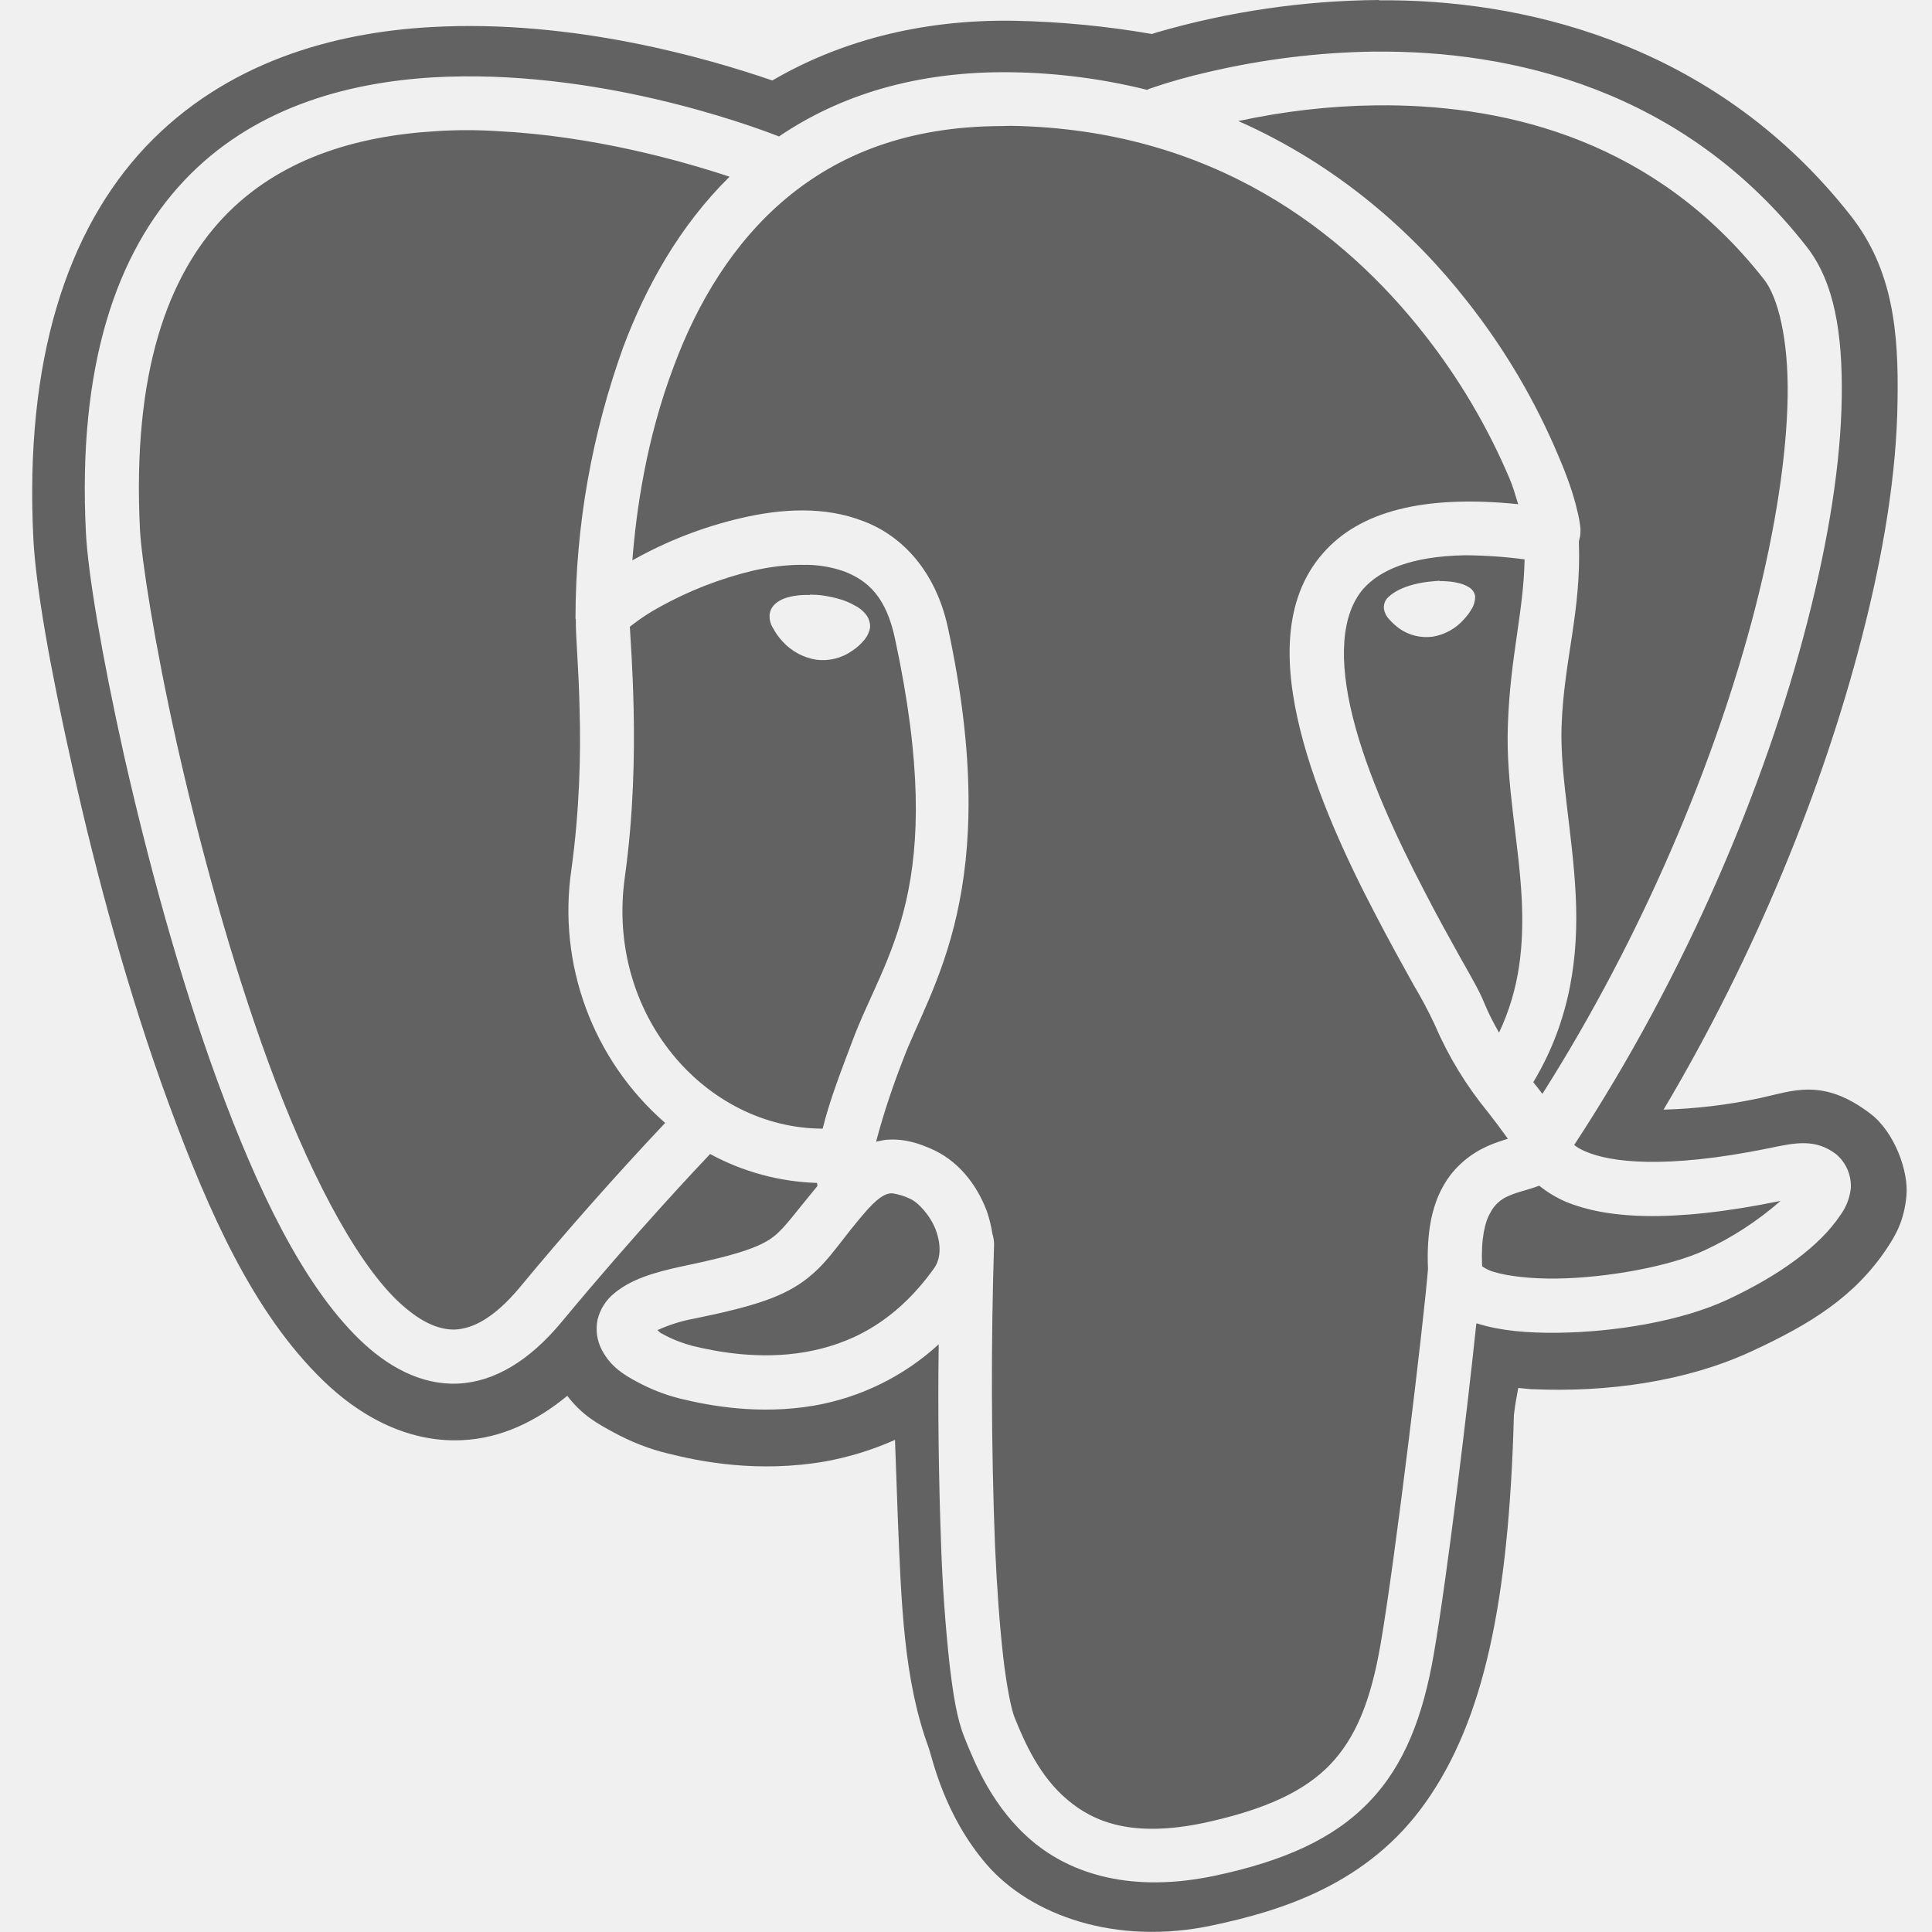
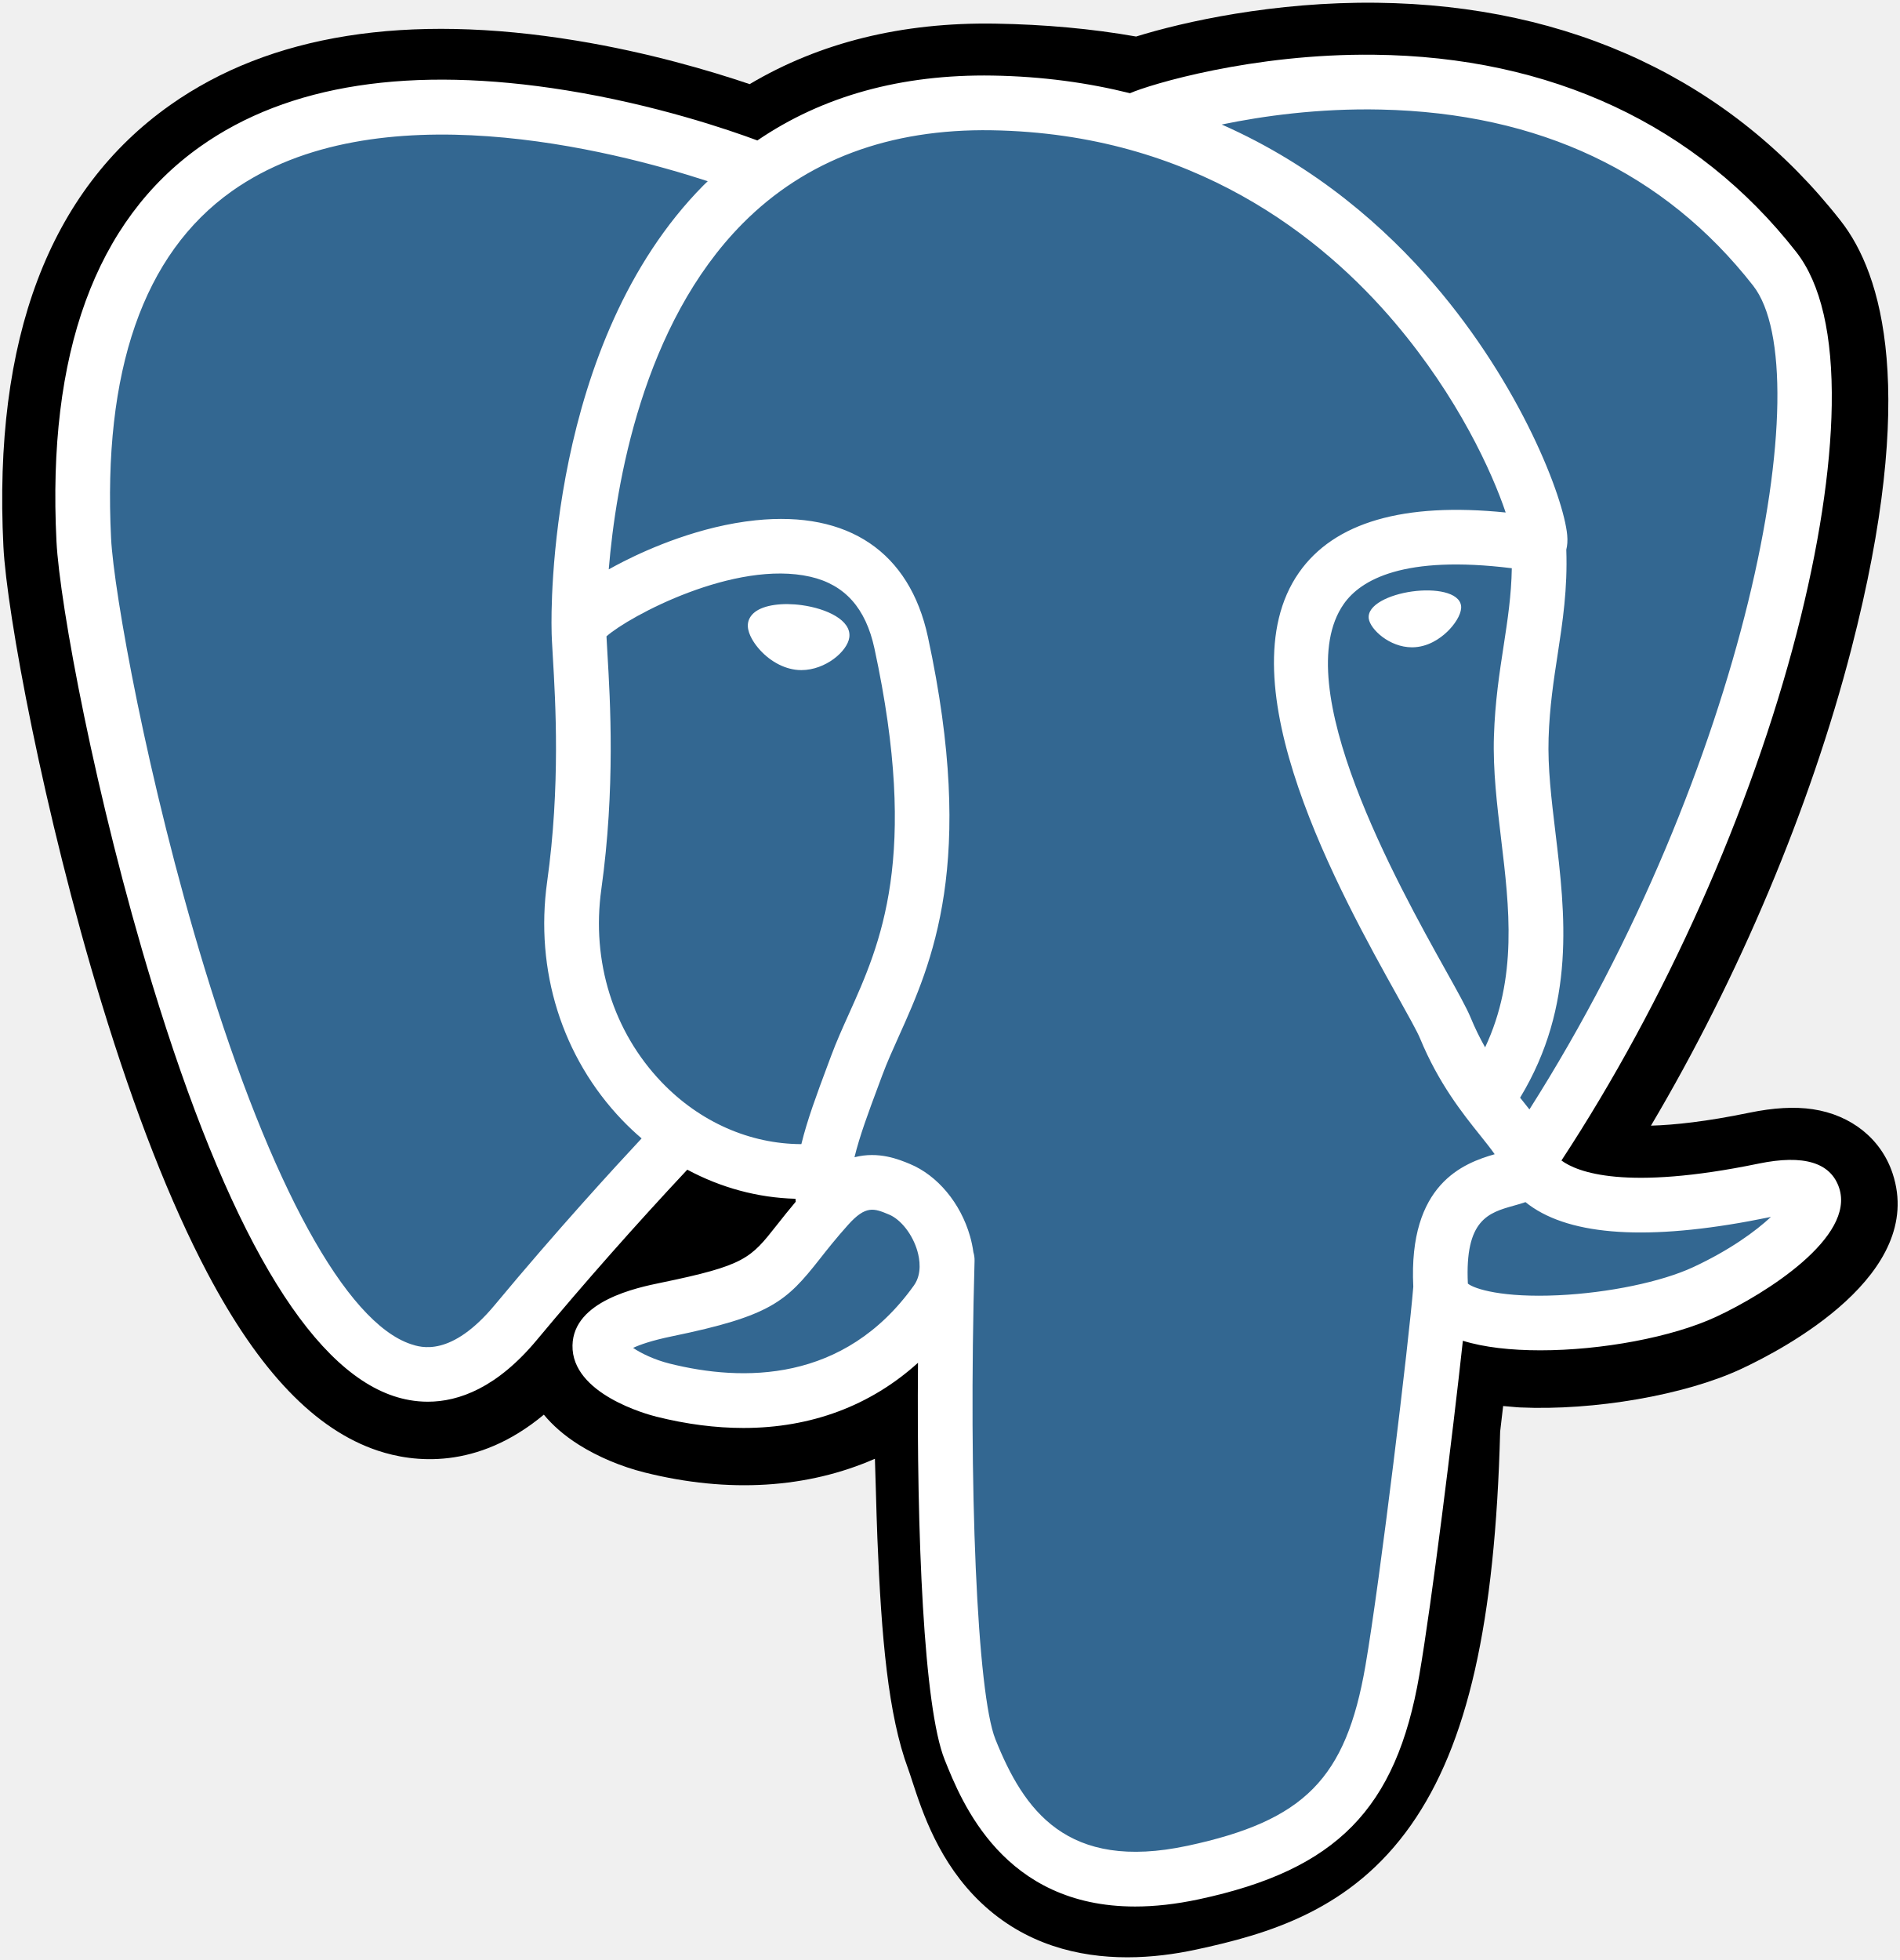
- <svg xmlns="http://www.w3.org/2000/svg" width="32" height="32" preserveAspectRatio="xMidYMid meet" viewBox="0 0 32 32" style="-ms-transform: rotate(360deg); -webkit-transform: rotate(360deg); transform: rotate(360deg);">
-   <path d="M22.839 0a13.59 13.59 0 0 0-3.677.536l-.083.027a15.132 15.132 0 0 0-2.276-.219c-1.573-.027-2.923.353-4.011.989C11.719.964 9.495.317 7.151.448c-1.629.088-3.411.583-4.735 1.979C1.104 3.818.407 5.974.552 8.912c.041.807.271 2.124.656 3.837c.38 1.709.917 3.709 1.589 5.537c.672 1.823 1.405 3.463 2.552 4.577c.572.557 1.364 1.032 2.296.991c.652-.027 1.24-.313 1.751-.735c.249.328.516.468.755.599c.308.167.599.281.907.355c.552.14 1.495.323 2.599.135a5.083 5.083 0 0 0 1.167-.359l.047 1.307c.057 1.38.095 2.656.505 3.776c.068.183.251 1.12.969 1.953c.724.833 2.129 1.349 3.739 1.005c1.131-.24 2.573-.677 3.532-2.041c.948-1.344 1.375-3.276 1.459-6.412c.02-.172.047-.312.072-.448l.224.021h.027c1.208.052 2.521-.12 3.62-.631c.968-.448 1.703-.901 2.239-1.708c.131-.199.281-.443.319-.86c.041-.411-.199-1.063-.595-1.364c-.791-.604-1.291-.375-1.828-.26a8.698 8.698 0 0 1-1.599.192c1.541-2.593 2.645-5.353 3.276-7.792c.375-1.443.584-2.771.599-3.932c.021-1.161-.077-2.187-.771-3.077C28.481.802 25.423.03 23.059.005h-.219zm-.063.855c2.235-.021 5.093.604 7.145 3.228c.464.589.6 1.448.584 2.511s-.213 2.328-.573 3.719c-.692 2.699-2.011 5.833-3.859 8.652a.847.847 0 0 0 .208.115c.385.161 1.265.296 3.025-.063c.443-.095.767-.156 1.105.099a.69.69 0 0 1 .244.568a.921.921 0 0 1-.177.448c-.339.509-1.009.995-1.869 1.396c-.76.353-1.855.536-2.817.547c-.489.005-.937-.032-1.319-.152l-.02-.004c-.147 1.411-.484 4.203-.704 5.473c-.176 1.025-.484 1.844-1.072 2.453c-.589.615-1.417.979-2.537 1.219c-1.385.297-2.391-.021-3.041-.568s-.948-1.276-1.125-1.719c-.124-.307-.187-.703-.249-1.235a26.832 26.832 0 0 1-.136-1.911c-.041-1.12-.057-2.24-.041-3.365a4.092 4.092 0 0 1-2.068 1.016c-.921.156-1.739 0-2.228-.12a3.032 3.032 0 0 1-.693-.271c-.229-.12-.443-.255-.588-.527a.75.75 0 0 1-.073-.509a.806.806 0 0 1 .287-.443c.265-.215.615-.333 1.14-.443c.959-.199 1.297-.333 1.5-.496c.172-.135.371-.416.713-.828c0-.015 0-.036-.005-.052a3.961 3.961 0 0 1-1.771-.479c-.197.208-1.224 1.292-2.468 2.792c-.521.624-1.099.984-1.713 1.011c-.609.025-1.163-.281-1.631-.735c-.937-.912-1.688-2.48-2.339-4.251s-1.177-3.744-1.557-5.421c-.375-1.683-.599-3.037-.631-3.688c-.14-2.776.511-4.645 1.625-5.828s2.641-1.625 4.131-1.713c2.672-.151 5.213.781 5.724.979c.989-.672 2.265-1.088 3.859-1.063a9.85 9.85 0 0 1 2.24.292l.027-.016a9.11 9.11 0 0 1 .984-.28a12.864 12.864 0 0 1 2.76-.339zm.203.89h-.197c-.76.009-1.527.099-2.271.26c1.661.735 2.916 1.864 3.801 3c.615.781 1.12 1.64 1.505 2.557c.152.355.251.651.303.88c.031.115.047.213.057.312c0 .052.005.105-.021.193c0 .005-.005.016-.005.021c.043 1.167-.249 1.957-.287 3.072c-.025.808.183 1.756.235 2.792c.047.973-.072 2.041-.703 3.093c.052.063.099.125.151.193c1.672-2.636 2.88-5.547 3.521-8.032c.344-1.339.525-2.552.541-3.509c.016-.959-.161-1.657-.391-1.948c-1.792-2.287-4.213-2.871-6.24-2.885zm-6.391.343c-1.572.005-2.703.48-3.561 1.193c-.887.74-1.48 1.745-1.865 2.781c-.464 1.224-.625 2.411-.688 3.219l.021-.011a6.787 6.787 0 0 1 1.771-.687c.667-.157 1.391-.204 2.041.052c.657.249 1.193.848 1.391 1.749c.939 4.344-.291 5.959-.744 7.177c-.172.443-.323.891-.443 1.349c.057-.011.115-.027.172-.032c.323-.025.572.079.719.141c.459.192.771.588.943 1.041a2.2 2.2 0 0 1 .093.38a.572.572 0 0 1 .027.167a72.023 72.023 0 0 0 .015 4.984c.032.719.079 1.349.136 1.849c.057.495.135.875.188 1.005c.171.427.421.984.875 1.364c.448.381 1.093.631 2.276.381c1.025-.224 1.656-.527 2.077-.964c.423-.443.672-1.052.833-1.984c.245-1.401.729-5.464.787-6.224c-.025-.579.057-1.021.245-1.36c.187-.344.479-.557.735-.672c.124-.057.244-.093.343-.125a13.47 13.47 0 0 0-.323-.432a6.04 6.04 0 0 1-.891-1.463a7.408 7.408 0 0 0-.344-.647c-.176-.317-.4-.719-.635-1.172c-.469-.896-.979-1.989-1.245-3.052c-.265-1.063-.301-2.161.376-2.932c.599-.688 1.656-.973 3.233-.812c-.047-.141-.072-.261-.151-.443a10.469 10.469 0 0 0-1.391-2.355c-1.339-1.713-3.511-3.412-6.859-3.469zm-8.853.068a7.72 7.72 0 0 0-.505.016c-1.349.079-2.62.468-3.532 1.432c-.911.969-1.509 2.547-1.38 5.167c.027.5.24 1.885.609 3.536c.371 1.652.896 3.595 1.527 5.313c.629 1.713 1.391 3.208 2.12 3.916c.364.349.681.495.968.485c.287-.016.636-.183 1.063-.693a57.33 57.33 0 0 1 2.412-2.729a4.666 4.666 0 0 1-1.552-4.203c.135-.984.156-1.907.135-2.636c-.015-.708-.063-1.176-.063-1.473v-.032l-.005-.009c0-1.537.272-3.057.792-4.5c.375-.996.928-2 1.76-2.819c-.817-.271-2.271-.676-3.843-.755a7.764 7.764 0 0 0-.505-.016zm16.53 7.041c-.905.016-1.411.251-1.681.552c-.376.433-.412 1.193-.177 2.131c.233.937.719 1.984 1.172 2.855c.224.437.443.828.619 1.145c.183.323.313.547.391.745c.073.177.157.333.24.479c.349-.74.412-1.464.375-2.224c-.047-.937-.265-1.896-.229-2.864c.037-1.136.261-1.876.277-2.751a7.899 7.899 0 0 0-.985-.068zm-10.978.158c-.276 0-.552.036-.823.099a6.102 6.102 0 0 0-1.537.599a3.319 3.319 0 0 0-.463.303l-.032.025c.011.199.047.667.063 1.365c.016.76 0 1.728-.145 2.776c-.323 2.281 1.333 4.167 3.276 4.172c.115-.469.301-.944.489-1.443c.541-1.459 1.604-2.521.708-6.677c-.145-.677-.437-.953-.839-1.109a1.935 1.935 0 0 0-.697-.109zm10.557.27h.068c.083.005.167.011.239.031a.532.532 0 0 1 .183.073a.21.21 0 0 1 .099.145v.011a.386.386 0 0 1-.047.183a.92.92 0 0 1-.145.197a.875.875 0 0 1-.516.281a.78.78 0 0 1-.547-.135a1.04 1.04 0 0 1-.172-.157a.318.318 0 0 1-.084-.172a.235.235 0 0 1 .052-.171a.69.69 0 0 1 .157-.12c.129-.073.301-.125.5-.152c.072-.009.145-.015.213-.02zm-10.428.224c.068 0 .147.005.22.015c.208.032.385.084.525.167a.52.52 0 0 1 .177.141a.32.32 0 0 1 .073.224a.44.44 0 0 1-.1.208a.847.847 0 0 1-.192.172a.841.841 0 0 1-.599.151a.96.96 0 0 1-.557-.301a1.061 1.061 0 0 1-.157-.219a.36.36 0 0 1-.057-.24c.021-.14.141-.219.256-.26c.131-.043.271-.057.411-.052zm12.079 9.791h-.005c-.192.073-.353.1-.489.163a.587.587 0 0 0-.317.285c-.089.152-.156.423-.136.885a.622.622 0 0 0 .199.095c.224.068.609.115 1.036.109c.849-.011 1.896-.208 2.453-.469a5.25 5.25 0 0 0 1.255-.817c-1.859.38-2.905.281-3.552.016a1.935 1.935 0 0 1-.443-.267zm-10.708.125h-.027c-.072.005-.172.032-.375.251c-.464.52-.625.848-1.005 1.151c-.385.307-.88.469-1.875.672a2.573 2.573 0 0 0-.615.192c.036.032.036.043.093.068c.147.084.333.152.485.193c.427.104 1.124.229 1.859.104c.729-.125 1.489-.475 2.141-1.385c.115-.156.124-.391.031-.641c-.093-.244-.297-.463-.437-.52a1.033 1.033 0 0 0-.276-.084z" fill="#626262" />
-   <rect x="0" y="0" width="32" height="32" fill="rgba(0, 0, 0, 0)" />
+ <svg xmlns="http://www.w3.org/2000/svg" width="2424" height="2500" viewBox="0 0 256 264" preserveAspectRatio="xMinYMin meet">
+   <path d="M255.008 158.086c-1.535-4.649-5.556-7.887-10.756-8.664-2.452-.366-5.26-.21-8.583.475-5.792 1.195-10.089 1.65-13.225 1.738 11.837-19.985 21.462-42.775 27.003-64.228 8.96-34.689 4.172-50.492-1.423-57.64C233.217 10.847 211.614.683 185.552.372c-13.903-.17-26.108 2.575-32.475 4.549-5.928-1.046-12.302-1.63-18.99-1.738-12.537-.2-23.614 2.533-33.079 8.15-5.24-1.772-13.65-4.27-23.362-5.864-22.842-3.75-41.252-.828-54.718 8.685C6.622 25.672-.937 45.684.461 73.634c.444 8.874 5.408 35.874 13.224 61.48 4.492 14.718 9.282 26.94 14.237 36.33 7.027 13.315 14.546 21.156 22.987 23.972 4.731 1.576 13.327 2.68 22.368-4.85 1.146 1.388 2.675 2.767 4.704 4.048 2.577 1.625 5.728 2.953 8.875 3.74 11.341 2.835 21.964 2.126 31.027-1.848.056 1.612.099 3.152.135 4.482.06 2.157.12 4.272.199 6.25.537 13.374 1.447 23.773 4.143 31.049.148.4.347 1.01.557 1.657 1.345 4.118 3.594 11.012 9.316 16.411 5.925 5.593 13.092 7.308 19.656 7.308 3.292 0 6.433-.432 9.188-1.022 9.82-2.105 20.973-5.311 29.041-16.799 7.628-10.86 11.336-27.217 12.007-52.99.087-.729.167-1.425.244-2.088l.16-1.362 1.797.158.463.031c10.002.456 22.232-1.665 29.743-5.154 5.935-2.754 24.954-12.795 20.476-26.351" />
+   <path d="M237.906 160.722c-29.74 6.135-31.785-3.934-31.785-3.934 31.4-46.593 44.527-105.736 33.2-120.211-30.904-39.485-84.399-20.811-85.292-20.327l-.287.052c-5.876-1.22-12.451-1.946-19.842-2.067-13.456-.22-23.664 3.528-31.41 9.402 0 0-95.43-39.314-90.991 49.444.944 18.882 27.064 142.873 58.218 105.422 11.387-13.695 22.39-25.274 22.39-25.274 5.464 3.63 12.006 5.482 18.864 4.817l.533-.452c-.166 1.7-.09 3.363.213 5.332-8.026 8.967-5.667 10.541-21.711 13.844-16.235 3.346-6.698 9.302-.471 10.86 7.549 1.887 25.013 4.561 36.813-11.958l-.47 1.885c3.144 2.519 5.352 16.383 4.982 28.952-.37 12.568-.617 21.197 1.86 27.937 2.479 6.74 4.948 21.905 26.04 17.386 17.623-3.777 26.756-13.564 28.027-29.89.901-11.606 2.942-9.89 3.07-20.267l1.637-4.912c1.887-15.733.3-20.809 11.157-18.448l2.64.232c7.99.363 18.45-1.286 24.589-4.139 13.218-6.134 21.058-16.377 8.024-13.686h.002" fill="#336791" />
+   <path d="M108.076 81.525c-2.68-.373-5.107-.028-6.335.902-.69.523-.904 1.129-.962 1.546-.154 1.105.62 2.327 1.096 2.957 1.346 1.784 3.312 3.01 5.258 3.28.282.04.563.058.842.058 3.245 0 6.196-2.527 6.456-4.392.325-2.336-3.066-3.893-6.355-4.35M196.86 81.599c-.256-1.831-3.514-2.353-6.606-1.923-3.088.43-6.082 1.824-5.832 3.659.2 1.427 2.777 3.863 5.827 3.863.258 0 .518-.017.78-.054 2.036-.282 3.53-1.575 4.24-2.32 1.08-1.136 1.706-2.402 1.591-3.225" fill="#FFF" />
+   <path d="M247.802 160.025c-1.134-3.429-4.784-4.532-10.848-3.28-18.005 3.716-24.453 1.142-26.57-.417 13.995-21.32 25.508-47.092 31.719-71.137 2.942-11.39 4.567-21.968 4.7-30.59.147-9.463-1.465-16.417-4.789-20.665-13.402-17.125-33.072-26.311-56.882-26.563-16.369-.184-30.199 4.005-32.88 5.183-5.646-1.404-11.801-2.266-18.502-2.376-12.288-.199-22.91 2.743-31.704 8.74-3.82-1.422-13.692-4.811-25.765-6.756-20.872-3.36-37.458-.814-49.294 7.571-14.123 10.006-20.643 27.892-19.38 53.16.425 8.501 5.269 34.653 12.913 59.698 10.062 32.964 21 51.625 32.508 55.464 1.347.449 2.9.763 4.613.763 4.198 0 9.345-1.892 14.7-8.33a529.832 529.832 0 0 1 20.261-22.926c4.524 2.428 9.494 3.784 14.577 3.92.01.133.023.266.035.398a117.66 117.66 0 0 0-2.57 3.175c-3.522 4.471-4.255 5.402-15.592 7.736-3.225.666-11.79 2.431-11.916 8.435-.136 6.56 10.125 9.315 11.294 9.607 4.074 1.02 7.999 1.523 11.742 1.523 9.103 0 17.114-2.992 23.516-8.781-.197 23.386.778 46.43 3.586 53.451 2.3 5.748 7.918 19.795 25.664 19.794 2.604 0 5.47-.303 8.623-.979 18.521-3.97 26.564-12.156 29.675-30.203 1.665-9.645 4.522-32.676 5.866-45.03 2.836.885 6.487 1.29 10.434 1.289 8.232 0 17.731-1.749 23.688-4.514 6.692-3.108 18.768-10.734 16.578-17.36zm-44.106-83.48c-.061 3.647-.563 6.958-1.095 10.414-.573 3.717-1.165 7.56-1.314 12.225-.147 4.54.42 9.26.968 13.825 1.108 9.22 2.245 18.712-2.156 28.078a36.508 36.508 0 0 1-1.95-4.009c-.547-1.326-1.735-3.456-3.38-6.404-6.399-11.476-21.384-38.35-13.713-49.316 2.285-3.264 8.084-6.62 22.64-4.813zm-17.644-61.787c21.334.471 38.21 8.452 50.158 23.72 9.164 11.711-.927 64.998-30.14 110.969a171.33 171.33 0 0 0-.886-1.117l-.37-.462c7.549-12.467 6.073-24.802 4.759-35.738-.54-4.488-1.05-8.727-.92-12.709.134-4.22.692-7.84 1.232-11.34.663-4.313 1.338-8.776 1.152-14.037.139-.552.195-1.204.122-1.978-.475-5.045-6.235-20.144-17.975-33.81-6.422-7.475-15.787-15.84-28.574-21.482 5.5-1.14 13.021-2.203 21.442-2.016zM66.674 175.778c-5.9 7.094-9.974 5.734-11.314 5.288-8.73-2.912-18.86-21.364-27.791-50.624-7.728-25.318-12.244-50.777-12.602-57.916-1.128-22.578 4.345-38.313 16.268-46.769 19.404-13.76 51.306-5.524 64.125-1.347-.184.182-.376.352-.558.537-21.036 21.244-20.537 57.54-20.485 59.759-.002.856.07 2.068.168 3.735.362 6.105 1.036 17.467-.764 30.334-1.672 11.957 2.014 23.66 10.111 32.109a36.275 36.275 0 0 0 2.617 2.468c-3.604 3.86-11.437 12.396-19.775 22.426zm22.479-29.993c-6.526-6.81-9.49-16.282-8.133-25.99 1.9-13.592 1.199-25.43.822-31.79-.053-.89-.1-1.67-.127-2.285 3.073-2.725 17.314-10.355 27.47-8.028 4.634 1.061 7.458 4.217 8.632 9.645 6.076 28.103.804 39.816-3.432 49.229-.873 1.939-1.698 3.772-2.402 5.668l-.546 1.466c-1.382 3.706-2.668 7.152-3.465 10.424-6.938-.02-13.687-2.984-18.819-8.34zm1.065 37.9c-2.026-.506-3.848-1.385-4.917-2.114.893-.42 2.482-.992 5.238-1.56 13.337-2.745 15.397-4.683 19.895-10.394 1.031-1.31 2.2-2.794 3.819-4.602l.002-.002c2.411-2.7 3.514-2.242 5.514-1.412 1.621.67 3.2 2.702 3.84 4.938.303 1.056.643 3.06-.47 4.62-9.396 13.156-23.088 12.987-32.921 10.526zm69.799 64.952c-16.316 3.496-22.093-4.829-25.9-14.346-2.457-6.144-3.665-33.85-2.808-64.447.011-.407-.047-.8-.159-1.17a15.444 15.444 0 0 0-.456-2.162c-1.274-4.452-4.379-8.176-8.104-9.72-1.48-.613-4.196-1.738-7.46-.903.696-2.868 1.903-6.107 3.212-9.614l.549-1.475c.618-1.663 1.394-3.386 2.214-5.21 4.433-9.848 10.504-23.337 3.915-53.81-2.468-11.414-10.71-16.988-23.204-15.693-7.49.775-14.343 3.797-17.761 5.53-.735.372-1.407.732-2.035 1.082.954-11.5 4.558-32.992 18.04-46.59 8.489-8.56 19.794-12.788 33.568-12.56 27.14.444 44.544 14.372 54.366 25.979 8.464 10.001 13.047 20.076 14.876 25.51-13.755-1.399-23.11 1.316-27.852 8.096-10.317 14.748 5.644 43.372 13.315 57.129 1.407 2.521 2.621 4.7 3.003 5.626 2.498 6.054 5.732 10.096 8.093 13.046.724.904 1.426 1.781 1.96 2.547-4.166 1.201-11.649 3.976-10.967 17.847-.55 6.96-4.461 39.546-6.448 51.059-2.623 15.21-8.22 20.875-23.957 24.25zm68.104-77.936c-4.26 1.977-11.389 3.46-18.161 3.779-7.48.35-11.288-.838-12.184-1.569-.42-8.644 2.797-9.547 6.202-10.503.535-.15 1.057-.297 1.561-.473.313.255.656.508 1.032.756 6.012 3.968 16.735 4.396 31.874 1.271l.166-.033c-2.042 1.909-5.536 4.471-10.49 6.772z" fill="#FFF" />
</svg>
